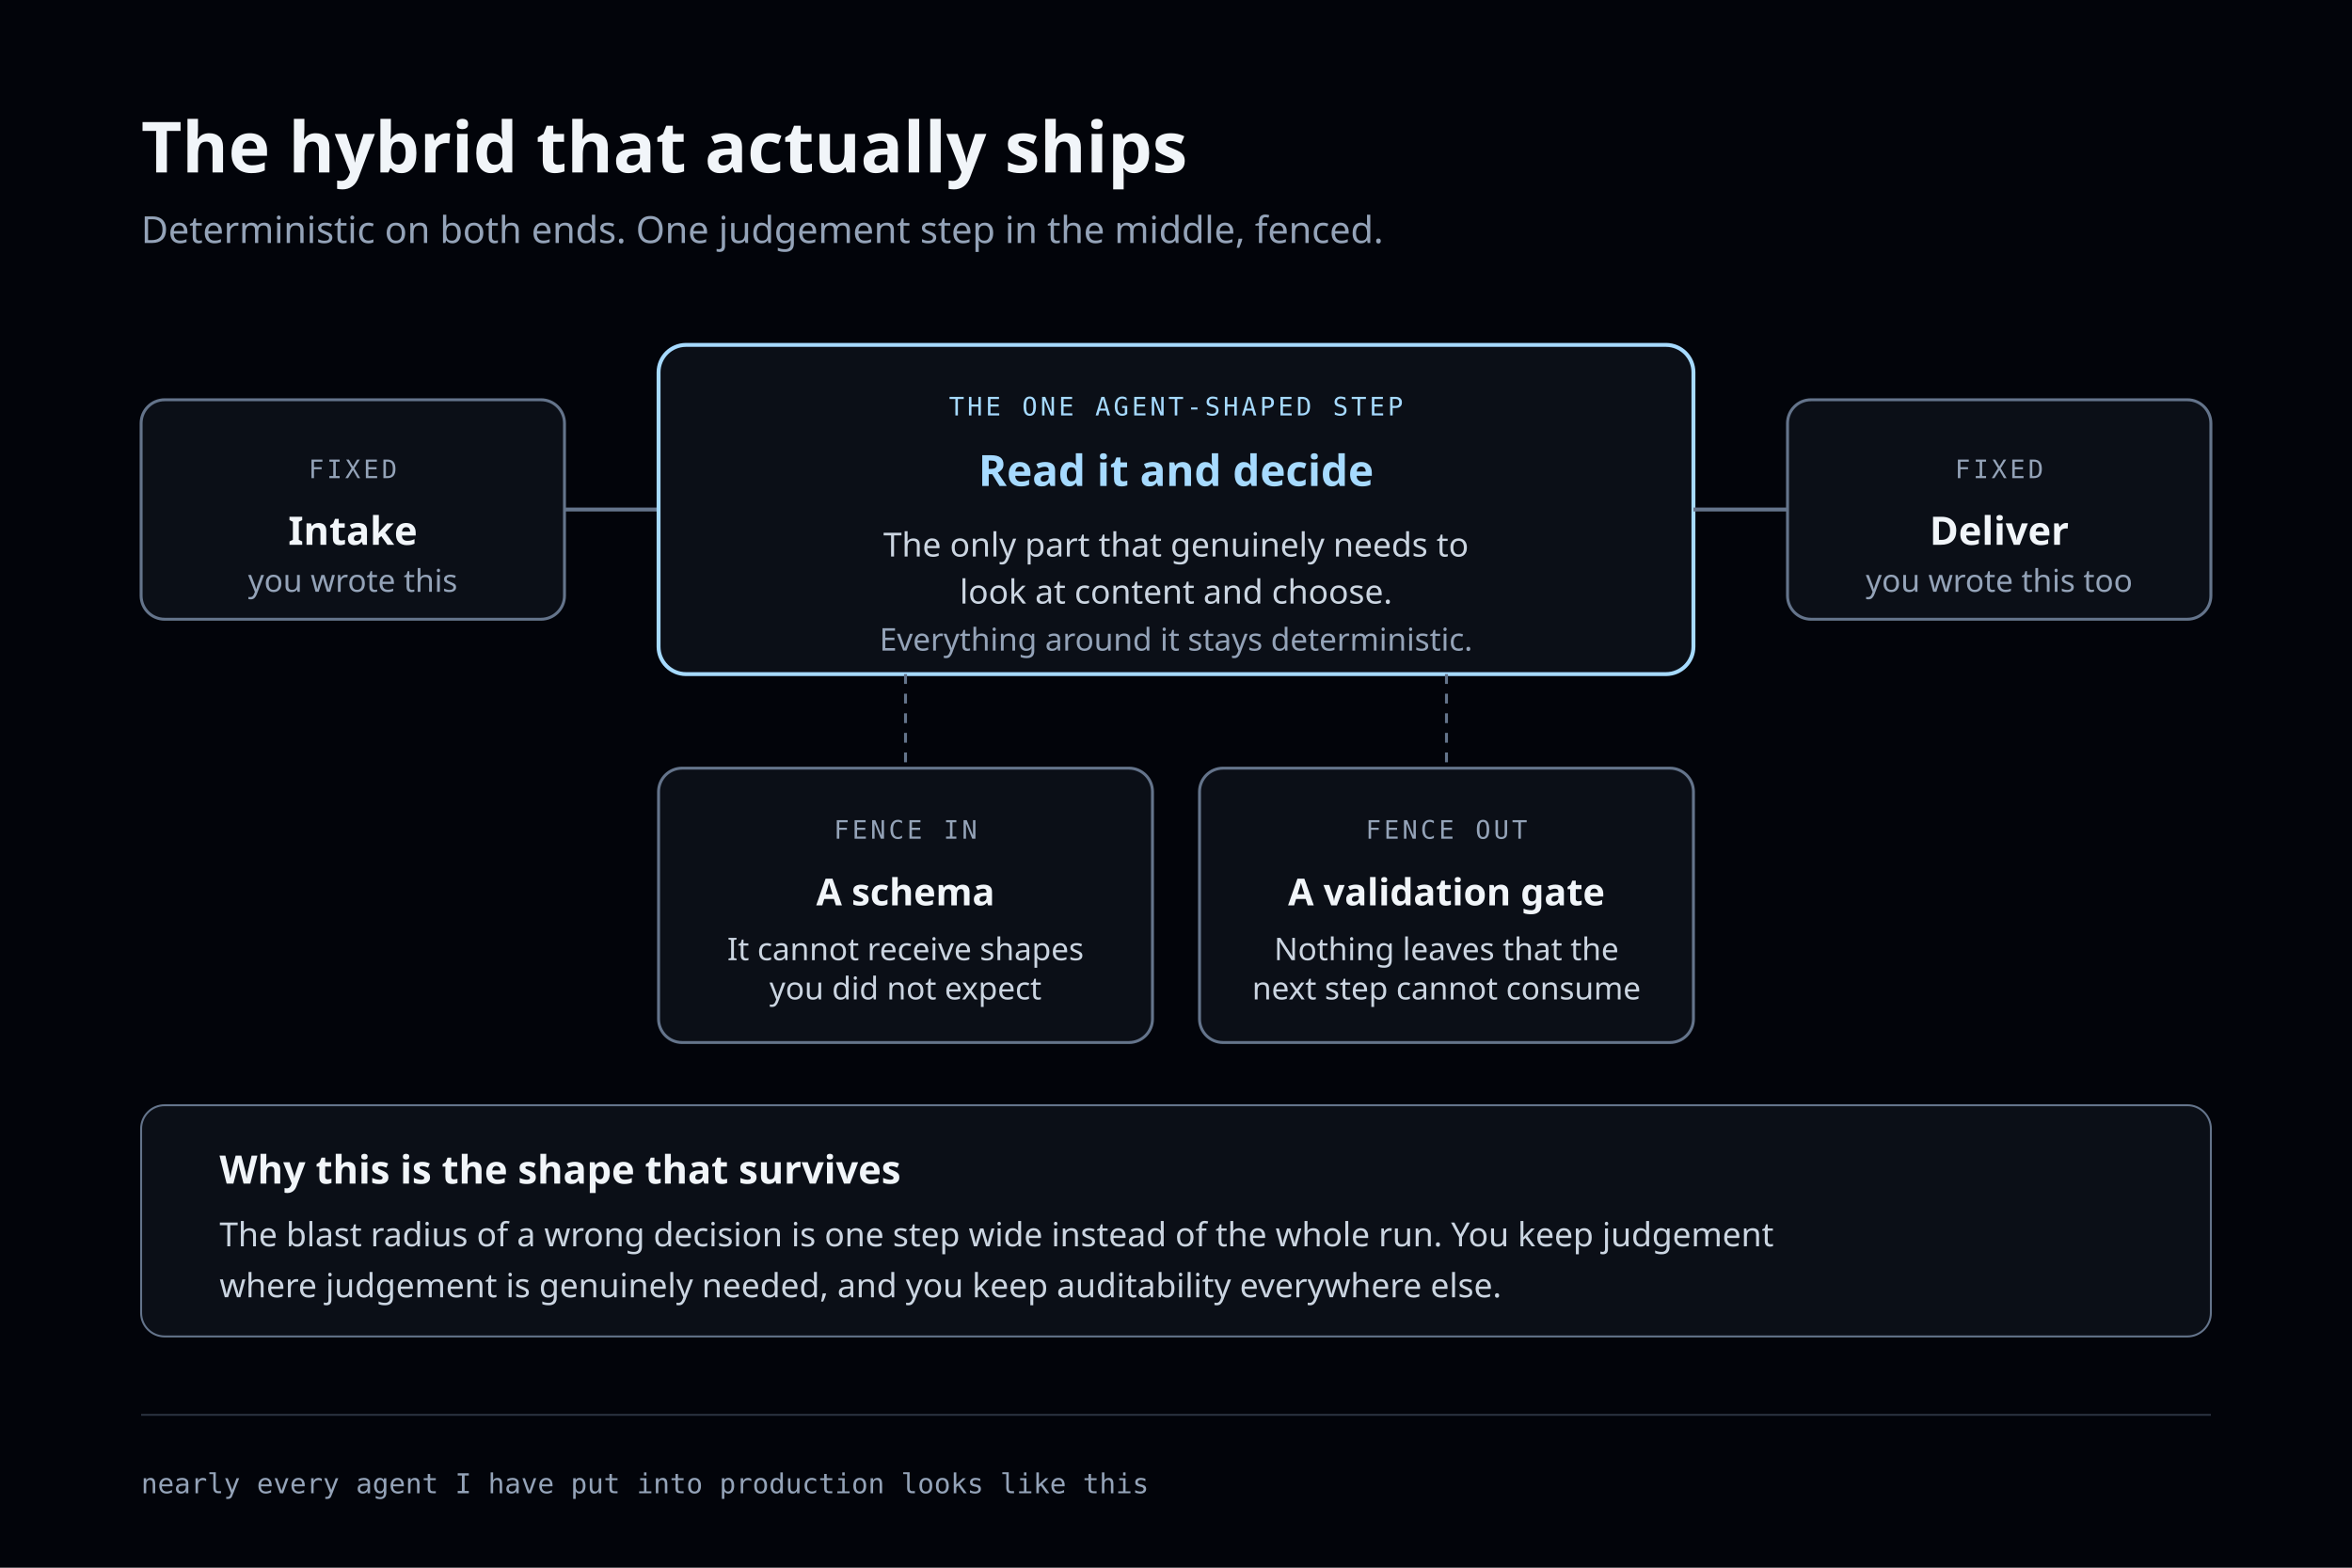
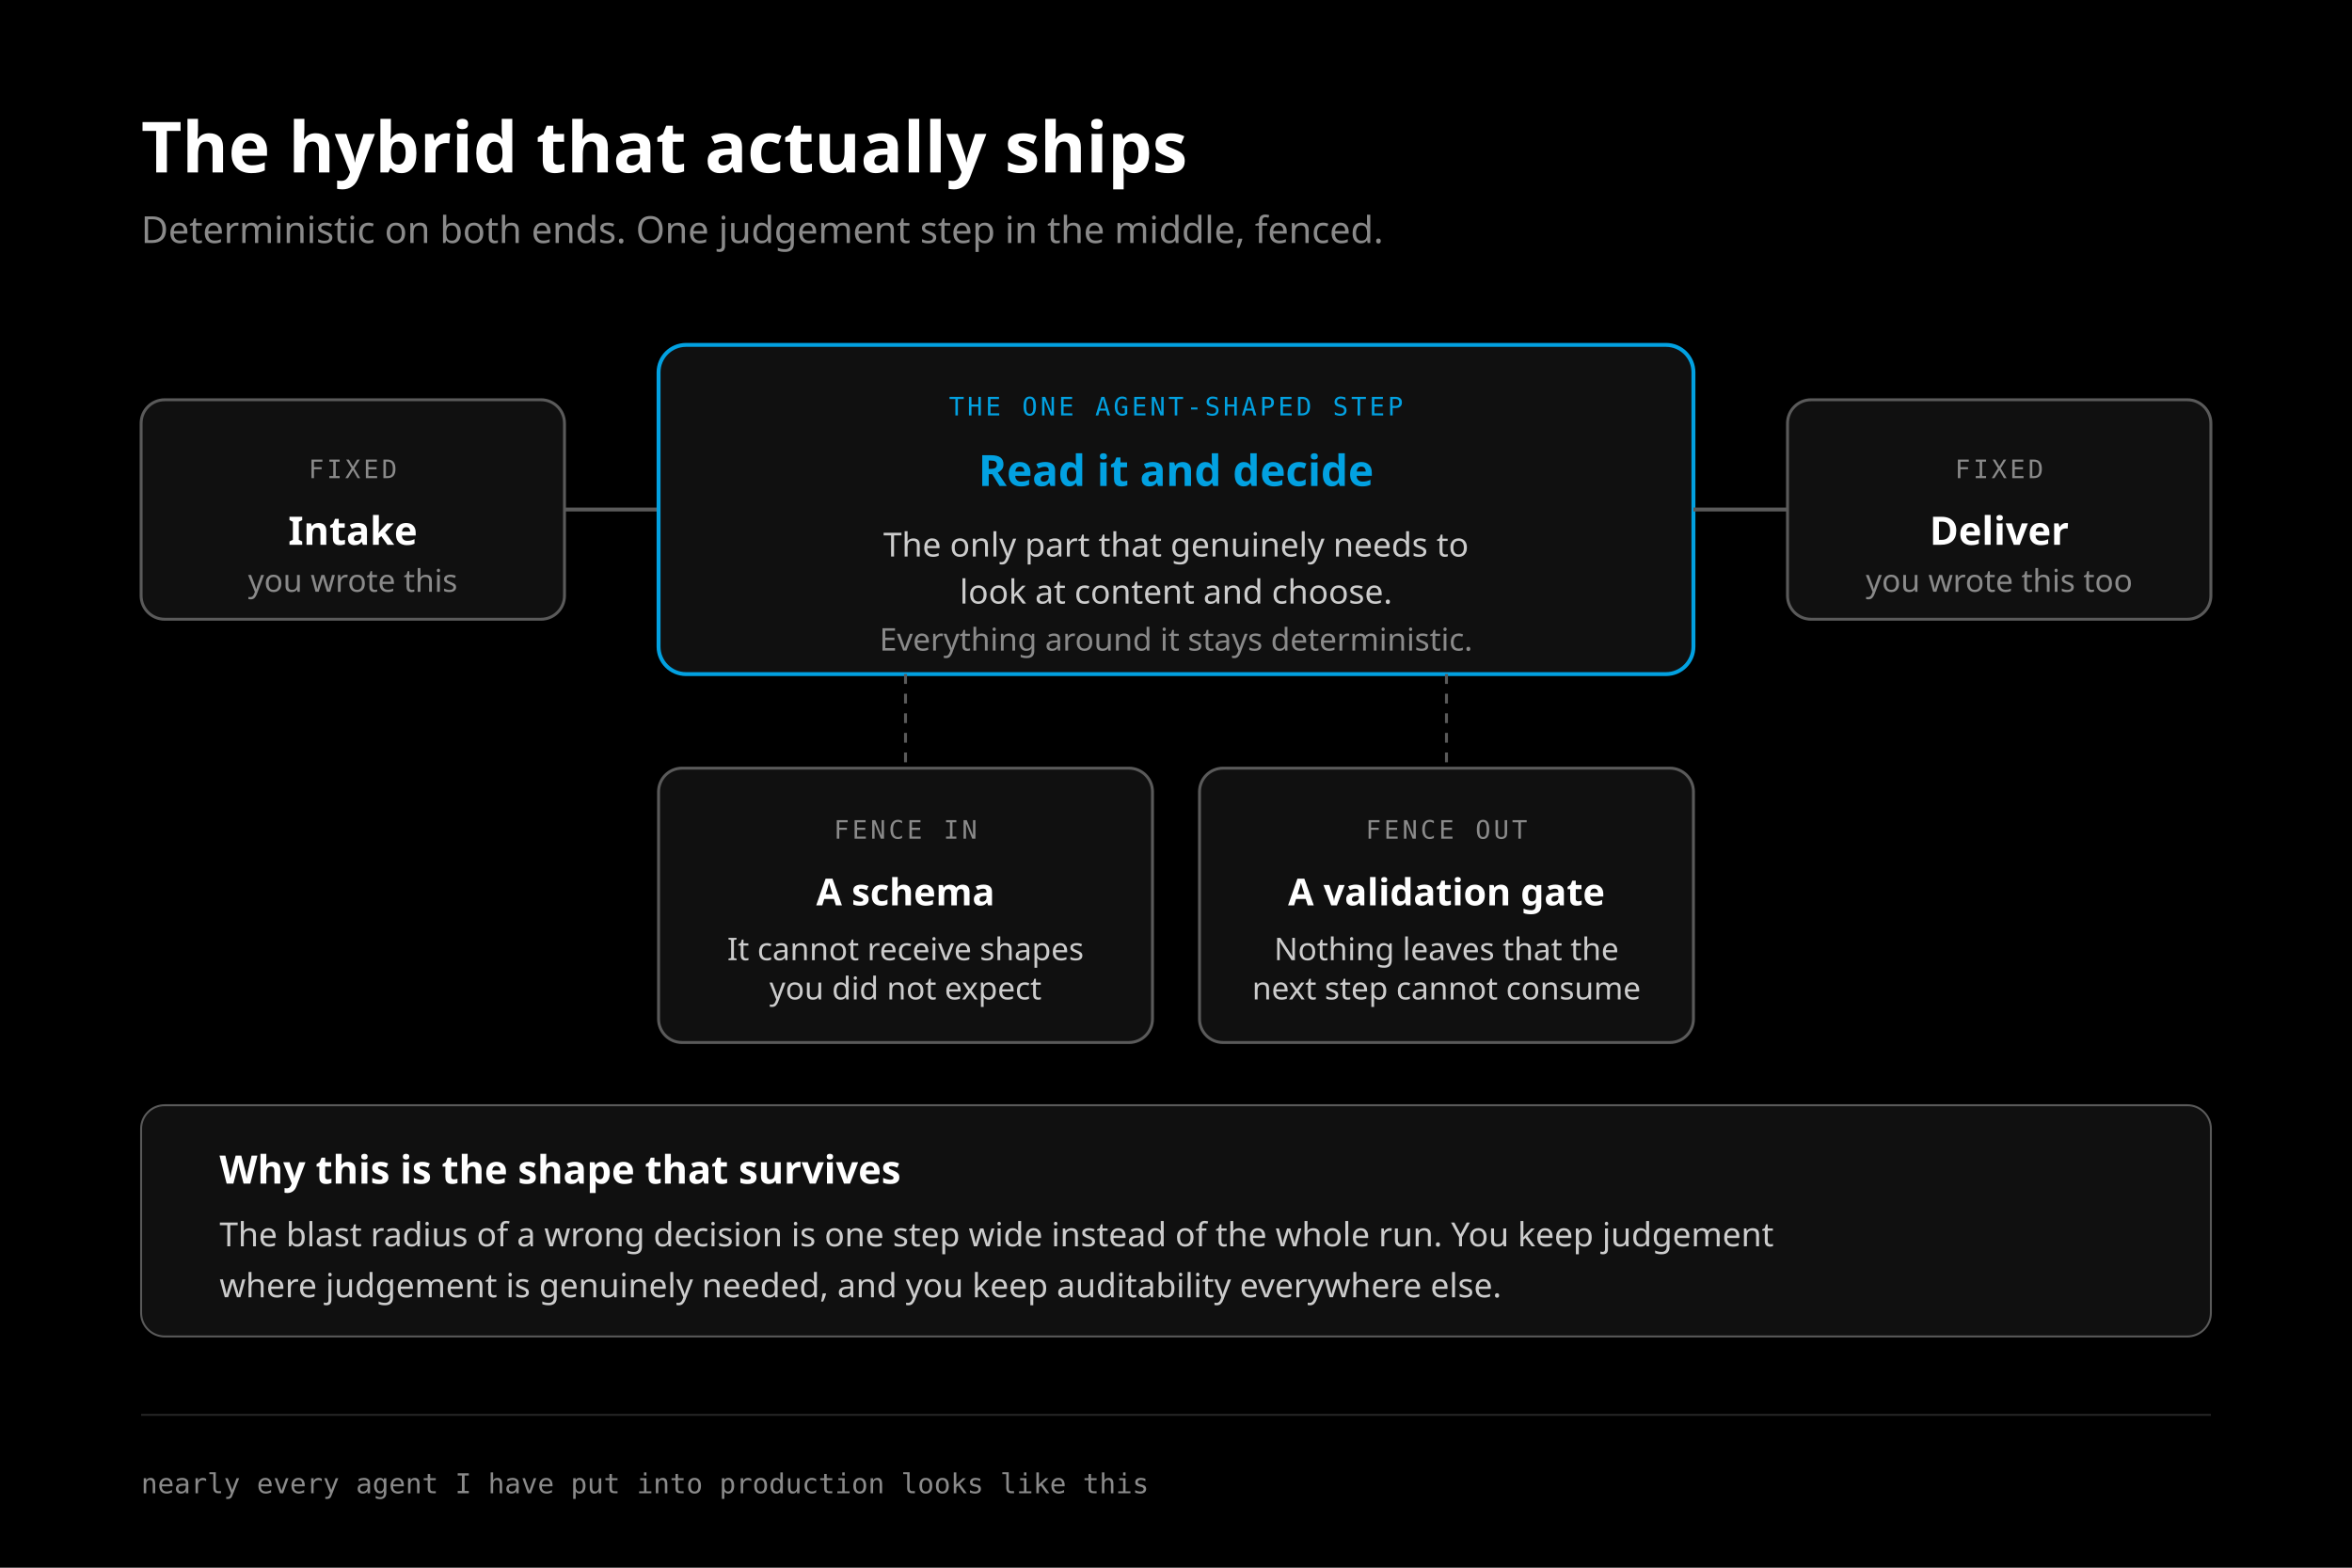
<svg xmlns="http://www.w3.org/2000/svg" viewBox="0 0 1200 800" role="img" aria-label="The hybrid that ships: a deterministic pipeline with one agent-shaped step in the middle, bounded by a schema on the way in and a validation gate on the way out.">
-   <rect width="1200" height="800" fill="#02040A" />
-   <text x="72" y="88" font-family="Urbanist" font-weight="700" font-size="36" fill="#F1F5F9">The hybrid that actually ships</text>
-   <text x="72" y="124" font-family="Urbanist" font-weight="400" font-size="19" fill="#94A3B8">Deterministic on both ends. One judgement step in the middle, fenced.</text>
-   <rect x="72" y="204" width="216" height="112" rx="12" fill="#0B0F17" stroke="#64748B" stroke-width="1.5" />
-   <text x="180" y="244" text-anchor="middle" font-family="ui-monospace, Consolas, monospace" font-size="13" fill="#94A3B8" letter-spacing="1.5">FIXED</text>
-   <text x="180" y="278" text-anchor="middle" font-family="Urbanist" font-weight="700" font-size="20" fill="#F1F5F9">Intake</text>
-   <text x="180" y="302" text-anchor="middle" font-family="Urbanist" font-weight="400" font-size="16" fill="#94A3B8">you wrote this</text>
-   <line x1="288" y1="260" x2="336" y2="260" stroke="#64748B" stroke-width="2" />
-   <rect x="336" y="176" width="528" height="168" rx="14" fill="#0B0F17" stroke="#A6DAFF" stroke-width="2" />
-   <text x="600" y="212" text-anchor="middle" font-family="ui-monospace, Consolas, monospace" font-size="13" fill="#A6DAFF" letter-spacing="1.5">THE ONE AGENT-SHAPED STEP</text>
-   <text x="600" y="248" text-anchor="middle" font-family="Urbanist" font-weight="700" font-size="22" fill="#A6DAFF">Read it and decide</text>
-   <text x="600" y="284" text-anchor="middle" font-family="Urbanist" font-weight="400" font-size="17" fill="#CBD5E1">The only part that genuinely needs to</text>
-   <text x="600" y="308" text-anchor="middle" font-family="Urbanist" font-weight="400" font-size="17" fill="#CBD5E1">look at content and choose.</text>
-   <text x="600" y="332" text-anchor="middle" font-family="Urbanist" font-weight="400" font-size="16" fill="#94A3B8">Everything around it stays deterministic.</text>
-   <line x1="864" y1="260" x2="912" y2="260" stroke="#64748B" stroke-width="2" />
-   <rect x="912" y="204" width="216" height="112" rx="12" fill="#0B0F17" stroke="#64748B" stroke-width="1.5" />
-   <text x="1020" y="244" text-anchor="middle" font-family="ui-monospace, Consolas, monospace" font-size="13" fill="#94A3B8" letter-spacing="1.5">FIXED</text>
-   <text x="1020" y="278" text-anchor="middle" font-family="Urbanist" font-weight="700" font-size="20" fill="#F1F5F9">Deliver</text>
-   <text x="1020" y="302" text-anchor="middle" font-family="Urbanist" font-weight="400" font-size="16" fill="#94A3B8">you wrote this too</text>
-   <rect x="336" y="392" width="252" height="140" rx="12" fill="#0B0F17" stroke="#64748B" stroke-width="1.5" />
-   <text x="462" y="428" text-anchor="middle" font-family="ui-monospace, Consolas, monospace" font-size="13" fill="#94A3B8" letter-spacing="1.5">FENCE IN</text>
-   <text x="462" y="462" text-anchor="middle" font-family="Urbanist" font-weight="700" font-size="19" fill="#F1F5F9">A schema</text>
-   <text x="462" y="490" text-anchor="middle" font-family="Urbanist" font-weight="400" font-size="16" fill="#CBD5E1">It cannot receive shapes</text>
-   <text x="462" y="510" text-anchor="middle" font-family="Urbanist" font-weight="400" font-size="16" fill="#CBD5E1">you did not expect</text>
-   <rect x="612" y="392" width="252" height="140" rx="12" fill="#0B0F17" stroke="#64748B" stroke-width="1.5" />
-   <text x="738" y="428" text-anchor="middle" font-family="ui-monospace, Consolas, monospace" font-size="13" fill="#94A3B8" letter-spacing="1.5">FENCE OUT</text>
-   <text x="738" y="462" text-anchor="middle" font-family="Urbanist" font-weight="700" font-size="19" fill="#F1F5F9">A validation gate</text>
-   <text x="738" y="490" text-anchor="middle" font-family="Urbanist" font-weight="400" font-size="16" fill="#CBD5E1">Nothing leaves that the</text>
-   <text x="738" y="510" text-anchor="middle" font-family="Urbanist" font-weight="400" font-size="16" fill="#CBD5E1">next step cannot consume</text>
-   <line x1="462" y1="344" x2="462" y2="392" stroke="#64748B" stroke-width="1.5" stroke-dasharray="5 5" />
-   <line x1="738" y1="344" x2="738" y2="392" stroke="#64748B" stroke-width="1.5" stroke-dasharray="5 5" />
-   <rect x="72" y="564" width="1056" height="118" rx="12" fill="#0B0F17" stroke="#64748B" stroke-width="1" />
-   <text x="112" y="604" font-family="Urbanist" font-weight="700" font-size="20" fill="#F1F5F9">Why this is the shape that survives</text>
-   <text x="112" y="636" font-family="Urbanist" font-weight="400" font-size="17" fill="#CBD5E1">The blast radius of a wrong decision is one step wide instead of the whole run. You keep judgement</text>
-   <text x="112" y="662" font-family="Urbanist" font-weight="400" font-size="17" fill="#CBD5E1">where judgement is genuinely needed, and you keep auditability everywhere else.</text>
-   <line x1="72" y1="722" x2="1128" y2="722" stroke="#64748B" stroke-width="1" opacity="0.4" />
-   <text x="72" y="762" font-family="ui-monospace, Consolas, monospace" font-size="14" fill="#94A3B8">nearly every agent I have put into production looks like this</text>
+   <rect width="1200" height="800" fill="#000000" />
+   <text x="72" y="88" font-family="Urbanist" font-weight="700" font-size="36" fill="#FFFFFF">The hybrid that actually ships</text>
+   <text x="72" y="124" font-family="Urbanist" font-weight="400" font-size="19" fill="#8A8A8A">Deterministic on both ends. One judgement step in the middle, fenced.</text>
+   <rect x="72" y="204" width="216" height="112" rx="12" fill="#101010" stroke="#5A5A5A" stroke-width="1.5" />
+   <text x="180" y="244" text-anchor="middle" font-family="ui-monospace, Consolas, monospace" font-size="13" fill="#8A8A8A" letter-spacing="1.5">FIXED</text>
+   <text x="180" y="278" text-anchor="middle" font-family="Urbanist" font-weight="700" font-size="20" fill="#FFFFFF">Intake</text>
+   <text x="180" y="302" text-anchor="middle" font-family="Urbanist" font-weight="400" font-size="16" fill="#8A8A8A">you wrote this</text>
+   <line x1="288" y1="260" x2="336" y2="260" stroke="#5A5A5A" stroke-width="2" />
+   <rect x="336" y="176" width="528" height="168" rx="14" fill="#101010" stroke="#02A1E1" stroke-width="2" />
+   <text x="600" y="212" text-anchor="middle" font-family="ui-monospace, Consolas, monospace" font-size="13" fill="#02A1E1" letter-spacing="1.5">THE ONE AGENT-SHAPED STEP</text>
+   <text x="600" y="248" text-anchor="middle" font-family="Urbanist" font-weight="700" font-size="22" fill="#02A1E1">Read it and decide</text>
+   <text x="600" y="284" text-anchor="middle" font-family="Urbanist" font-weight="400" font-size="17" fill="#CCCCCC">The only part that genuinely needs to</text>
+   <text x="600" y="308" text-anchor="middle" font-family="Urbanist" font-weight="400" font-size="17" fill="#CCCCCC">look at content and choose.</text>
+   <text x="600" y="332" text-anchor="middle" font-family="Urbanist" font-weight="400" font-size="16" fill="#8A8A8A">Everything around it stays deterministic.</text>
+   <line x1="864" y1="260" x2="912" y2="260" stroke="#5A5A5A" stroke-width="2" />
+   <rect x="912" y="204" width="216" height="112" rx="12" fill="#101010" stroke="#5A5A5A" stroke-width="1.5" />
+   <text x="1020" y="244" text-anchor="middle" font-family="ui-monospace, Consolas, monospace" font-size="13" fill="#8A8A8A" letter-spacing="1.5">FIXED</text>
+   <text x="1020" y="278" text-anchor="middle" font-family="Urbanist" font-weight="700" font-size="20" fill="#FFFFFF">Deliver</text>
+   <text x="1020" y="302" text-anchor="middle" font-family="Urbanist" font-weight="400" font-size="16" fill="#8A8A8A">you wrote this too</text>
+   <rect x="336" y="392" width="252" height="140" rx="12" fill="#101010" stroke="#5A5A5A" stroke-width="1.5" />
+   <text x="462" y="428" text-anchor="middle" font-family="ui-monospace, Consolas, monospace" font-size="13" fill="#8A8A8A" letter-spacing="1.5">FENCE IN</text>
+   <text x="462" y="462" text-anchor="middle" font-family="Urbanist" font-weight="700" font-size="19" fill="#FFFFFF">A schema</text>
+   <text x="462" y="490" text-anchor="middle" font-family="Urbanist" font-weight="400" font-size="16" fill="#CCCCCC">It cannot receive shapes</text>
+   <text x="462" y="510" text-anchor="middle" font-family="Urbanist" font-weight="400" font-size="16" fill="#CCCCCC">you did not expect</text>
+   <rect x="612" y="392" width="252" height="140" rx="12" fill="#101010" stroke="#5A5A5A" stroke-width="1.5" />
+   <text x="738" y="428" text-anchor="middle" font-family="ui-monospace, Consolas, monospace" font-size="13" fill="#8A8A8A" letter-spacing="1.5">FENCE OUT</text>
+   <text x="738" y="462" text-anchor="middle" font-family="Urbanist" font-weight="700" font-size="19" fill="#FFFFFF">A validation gate</text>
+   <text x="738" y="490" text-anchor="middle" font-family="Urbanist" font-weight="400" font-size="16" fill="#CCCCCC">Nothing leaves that the</text>
+   <text x="738" y="510" text-anchor="middle" font-family="Urbanist" font-weight="400" font-size="16" fill="#CCCCCC">next step cannot consume</text>
+   <line x1="462" y1="344" x2="462" y2="392" stroke="#5A5A5A" stroke-width="1.5" stroke-dasharray="5 5" />
+   <line x1="738" y1="344" x2="738" y2="392" stroke="#5A5A5A" stroke-width="1.5" stroke-dasharray="5 5" />
+   <rect x="72" y="564" width="1056" height="118" rx="12" fill="#101010" stroke="#5A5A5A" stroke-width="1" />
+   <text x="112" y="604" font-family="Urbanist" font-weight="700" font-size="20" fill="#FFFFFF">Why this is the shape that survives</text>
+   <text x="112" y="636" font-family="Urbanist" font-weight="400" font-size="17" fill="#CCCCCC">The blast radius of a wrong decision is one step wide instead of the whole run. You keep judgement</text>
+   <text x="112" y="662" font-family="Urbanist" font-weight="400" font-size="17" fill="#CCCCCC">where judgement is genuinely needed, and you keep auditability everywhere else.</text>
+   <line x1="72" y1="722" x2="1128" y2="722" stroke="#5A5A5A" stroke-width="1" opacity="0.4" />
+   <text x="72" y="762" font-family="ui-monospace, Consolas, monospace" font-size="14" fill="#8A8A8A">nearly every agent I have put into production looks like this</text>
</svg>
